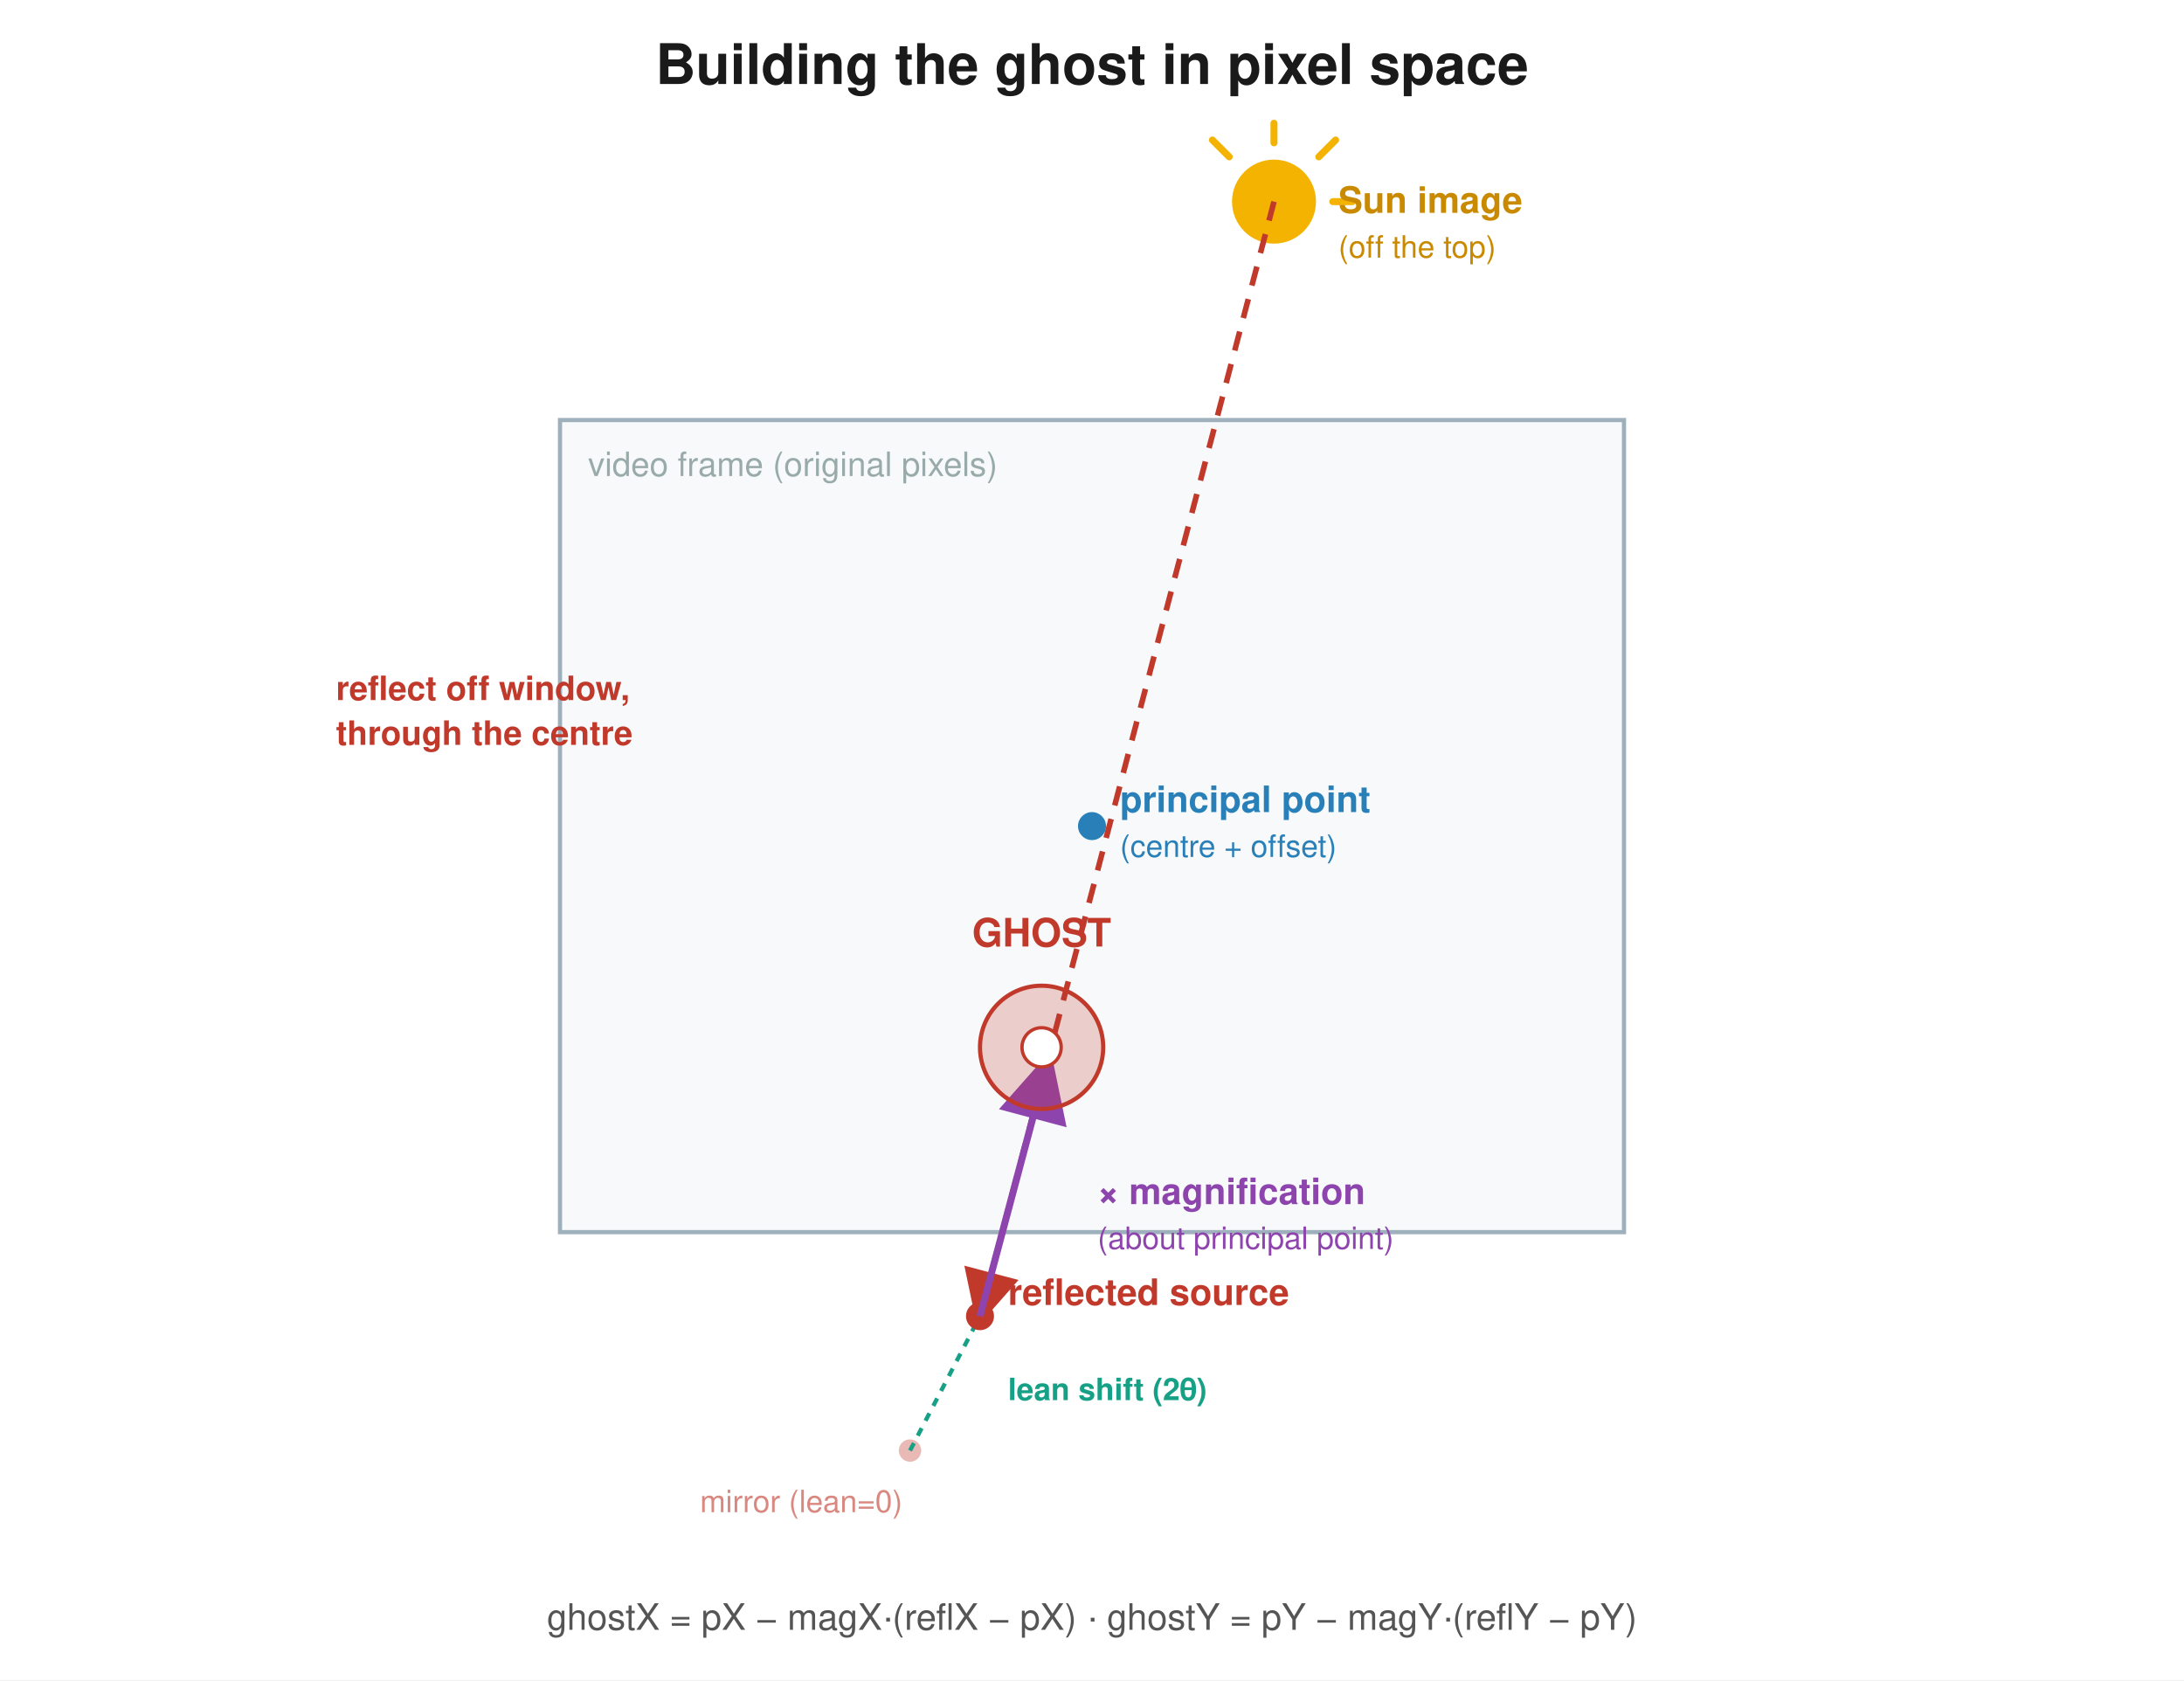
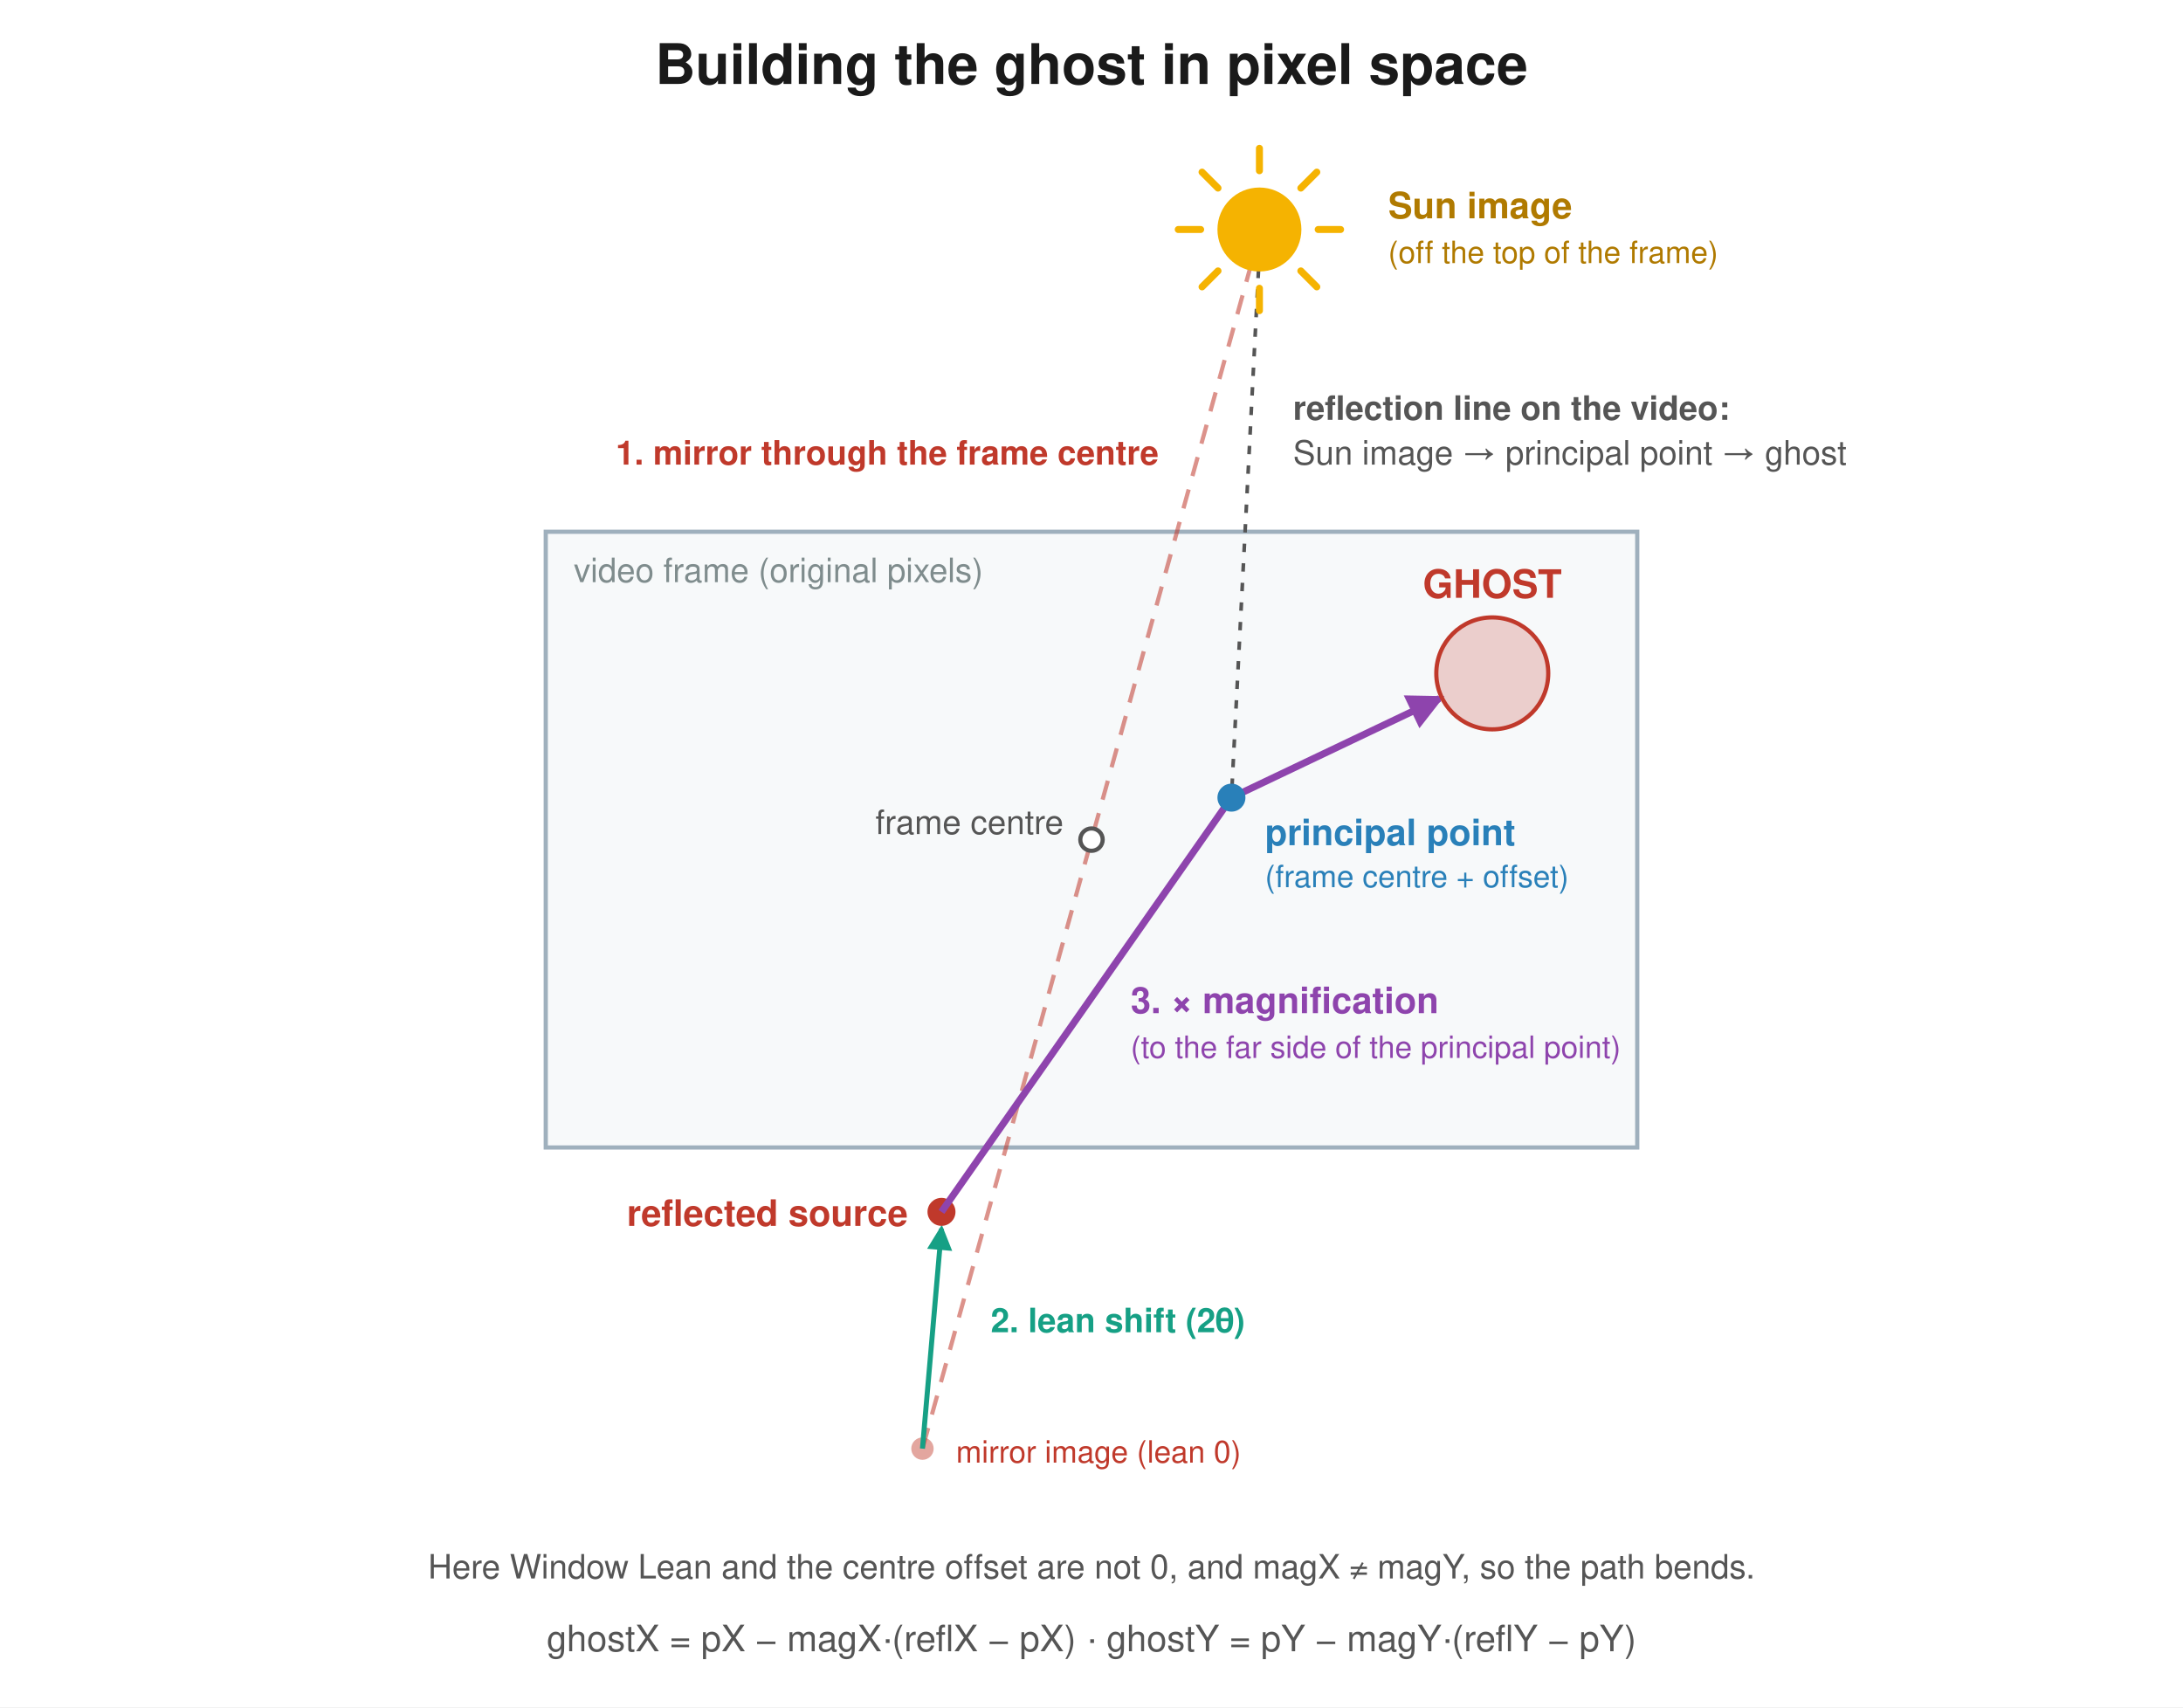
- <svg xmlns="http://www.w3.org/2000/svg" width="780" height="600" viewBox="0 0 780 600" font-family="Helvetica, Arial, sans-serif">
-   <rect width="780" height="600" fill="#ffffff" />
+ <svg xmlns="http://www.w3.org/2000/svg" width="780" height="610" viewBox="0 0 780 610" font-family="Helvetica, Arial, sans-serif">
+   <rect width="780" height="610" fill="#ffffff" />
  <text x="390" y="30" text-anchor="middle" font-size="20" font-weight="700" fill="#1a1a1a">Building the ghost in pixel space</text>
  <defs>
-     <marker id="m1" markerWidth="10" markerHeight="10" refX="8" refY="5" orient="auto">
-       <path d="M0,0 L10,5 L0,10 z" fill="#c0392b" />
+     <marker id="m2" markerUnits="userSpaceOnUse" markerWidth="13" markerHeight="13" refX="11.0" refY="6.5" orient="auto">
+       <path d="M0,0 L13,6.5 L0,13 z" fill="#8e44ad" />
    </marker>
-     <marker id="m2" markerWidth="10" markerHeight="10" refX="8" refY="5" orient="auto">
-       <path d="M0,0 L10,5 L0,10 z" fill="#8e44ad" />
+     <marker id="m3" markerUnits="userSpaceOnUse" markerWidth="9" markerHeight="9" refX="7.6" refY="4.5" orient="auto">
+       <path d="M0,0 L9,4.5 L0,9 z" fill="#16a085" />
    </marker>
  </defs>
-   <rect x="200" y="150" width="380" height="290" fill="#f7f9fa" stroke="#9fb0bd" stroke-width="1.5" />
-   <text x="210" y="170" font-size="12" fill="#9aa">video frame (original pixels)</text>
-   <circle cx="390" cy="295" r="5" fill="#2980b9" />
-   <text x="400" y="290" font-size="13" fill="#2980b9" font-weight="700">principal point</text>
-   <text x="400" y="306" font-size="11" fill="#2980b9">(centre + offset)</text>
-   <circle cx="455" cy="72" r="15" fill="#f5b301" />
+   <rect x="195" y="190" width="390" height="220" fill="#f7f9fa" stroke="#9fb0bd" stroke-width="1.5" />
+   <text x="205" y="208" font-size="12" fill="#7f8c8d">video frame (original pixels)</text>
+   <line x1="450.4" y1="82.4" x2="329.6" y2="517.6" stroke="#c0392b" stroke-width="1.5" stroke-dasharray="7 5" opacity="0.55" />
+   <text x="414" y="166" text-anchor="end" font-size="12" fill="#c0392b" font-weight="600">1. mirror through the frame centre</text>
+   <line x1="450.4" y1="82.4" x2="440" y2="285" stroke="#555" stroke-width="1.3" stroke-dasharray="3 4" />
+   <text x="462" y="150" font-size="12" fill="#555" font-weight="600">reflection line on the video:</text>
+   <text x="462" y="166" font-size="12" fill="#555">Sun image → principal point → ghost</text>
+   <circle cx="390" cy="300" r="4" fill="#fff" stroke="#555" stroke-width="1.5" />
+   <text x="380" y="298" text-anchor="end" font-size="12" fill="#555">frame centre</text>
+   <circle cx="450" cy="82" r="15" fill="#f5b301" />
  <g stroke="#f5b301" stroke-width="2.5" stroke-linecap="round">
-     <line x1="455" y1="51" x2="455" y2="44" />
-     <line x1="476" y1="72" x2="483" y2="72" />
-     <line x1="439" y1="56" x2="433" y2="50" />
-     <line x1="471" y1="56" x2="477" y2="50" />
+     <line x1="471" y1="82" x2="479" y2="82" />
+     <line x1="464.8" y1="96.8" x2="470.5" y2="102.5" />
+     <line x1="450" y1="103" x2="450" y2="111" />
+     <line x1="435.2" y1="96.8" x2="429.5" y2="102.5" />
+     <line x1="429" y1="82" x2="421" y2="82" />
+     <line x1="435.2" y1="67.2" x2="429.5" y2="61.5" />
+     <line x1="450" y1="61" x2="450" y2="53" />
+     <line x1="464.8" y1="67.2" x2="470.5" y2="61.5" />
  </g>
-   <text x="478" y="76" font-size="13" fill="#c98a00" font-weight="700">Sun image</text>
-   <text x="478" y="92" font-size="11" fill="#c98a00">(off the top)</text>
-   <line x1="455" y1="72" x2="350" y2="470" stroke="#c0392b" stroke-width="2" stroke-dasharray="7 5" marker-end="url(#m1)" />
-   <text x="120" y="250" font-size="12" fill="#c0392b" font-weight="600">reflect off window,</text>
-   <text x="120" y="266" font-size="12" fill="#c0392b" font-weight="600">through the centre</text>
-   <circle cx="325" cy="518" r="4" fill="#c0392b" opacity="0.35" />
-   <text x="250" y="540" font-size="11" fill="#c0392b" opacity="0.6">mirror (lean=0)</text>
-   <line x1="325" y1="518" x2="350" y2="470" stroke="#16a085" stroke-width="1.5" stroke-dasharray="3 3" />
-   <text x="360" y="500" font-size="11" fill="#16a085" font-weight="600">lean shift (2θ)</text>
-   <circle cx="350" cy="470" r="5" fill="#c0392b" />
-   <text x="360" y="466" font-size="13" fill="#c0392b" font-weight="700">reflected source</text>
-   <line x1="350" y1="470" x2="374" y2="380" stroke="#8e44ad" stroke-width="2.5" marker-end="url(#m2)" />
-   <text x="392" y="430" font-size="13" fill="#8e44ad" font-weight="700">× magnification</text>
-   <text x="392" y="446" font-size="11" fill="#8e44ad">(about principal point)</text>
-   <circle cx="372" cy="374" r="22" fill="#c0392b" fill-opacity="0.22" stroke="#c0392b" stroke-width="1.5" />
-   <circle cx="372" cy="374" r="7" fill="#fff" stroke="#c0392b" stroke-width="1.2" />
-   <text x="372" y="338" text-anchor="middle" font-size="14" fill="#c0392b" font-weight="700">GHOST</text>
-   <text x="390" y="582" text-anchor="middle" font-size="13" fill="#555">ghostX = pX − magX·(reflX − pX)   ·   ghostY = pY − magY·(reflY − pY)</text>
+   <text x="496" y="78" font-size="13" fill="#b07a00" font-weight="700">Sun image</text>
+   <text x="496" y="94" font-size="11" fill="#b07a00">(off the top of the frame)</text>
+   <circle cx="329.6" cy="517.6" r="4" fill="#c0392b" opacity="0.45" />
+   <text x="341.6" y="522.6" font-size="11" fill="#c0392b">mirror image (lean 0)</text>
+   <line x1="329.6" y1="517.6" x2="336.4" y2="439" stroke="#16a085" stroke-width="1.8" marker-end="url(#m3)" />
+   <text x="354" y="476" font-size="12" fill="#16a085" font-weight="600">2. lean shift (2θ)</text>
+   <circle cx="336.4" cy="433" r="5" fill="#c0392b" />
+   <text x="324.4" y="438" text-anchor="end" font-size="13" fill="#c0392b" font-weight="700">reflected source</text>
+   <polyline points="336.4,433 440,285 514.3,249.6" fill="none" stroke="#8e44ad" stroke-width="2.5" marker-end="url(#m2)" />
+   <text x="404" y="362" font-size="13" fill="#8e44ad" font-weight="700">3. × magnification</text>
+   <text x="404" y="378" font-size="11" fill="#8e44ad">(to the far side of the principal point)</text>
+   <circle cx="440" cy="285" r="5" fill="#2980b9" />
+   <text x="452" y="302" font-size="13" fill="#2980b9" font-weight="700">principal point</text>
+   <text x="452" y="317" font-size="11" fill="#2980b9">(frame centre + offset)</text>
+   <circle cx="533.2" cy="240.6" r="20" fill="#c0392b" fill-opacity="0.22" stroke="#c0392b" stroke-width="1.5" />
+   <text x="533.2" y="213.6" text-anchor="middle" font-size="14" fill="#c0392b" font-weight="700">GHOST</text>
+   <text x="390" y="564" text-anchor="middle" font-size="12" fill="#555">Here Window Lean and the centre offset are not 0, and magX ≠ magY, so the path bends.</text>
+   <text x="390" y="590" text-anchor="middle" font-size="13" fill="#555">ghostX = pX − magX·(reflX − pX)   ·   ghostY = pY − magY·(reflY − pY)</text>
</svg>
